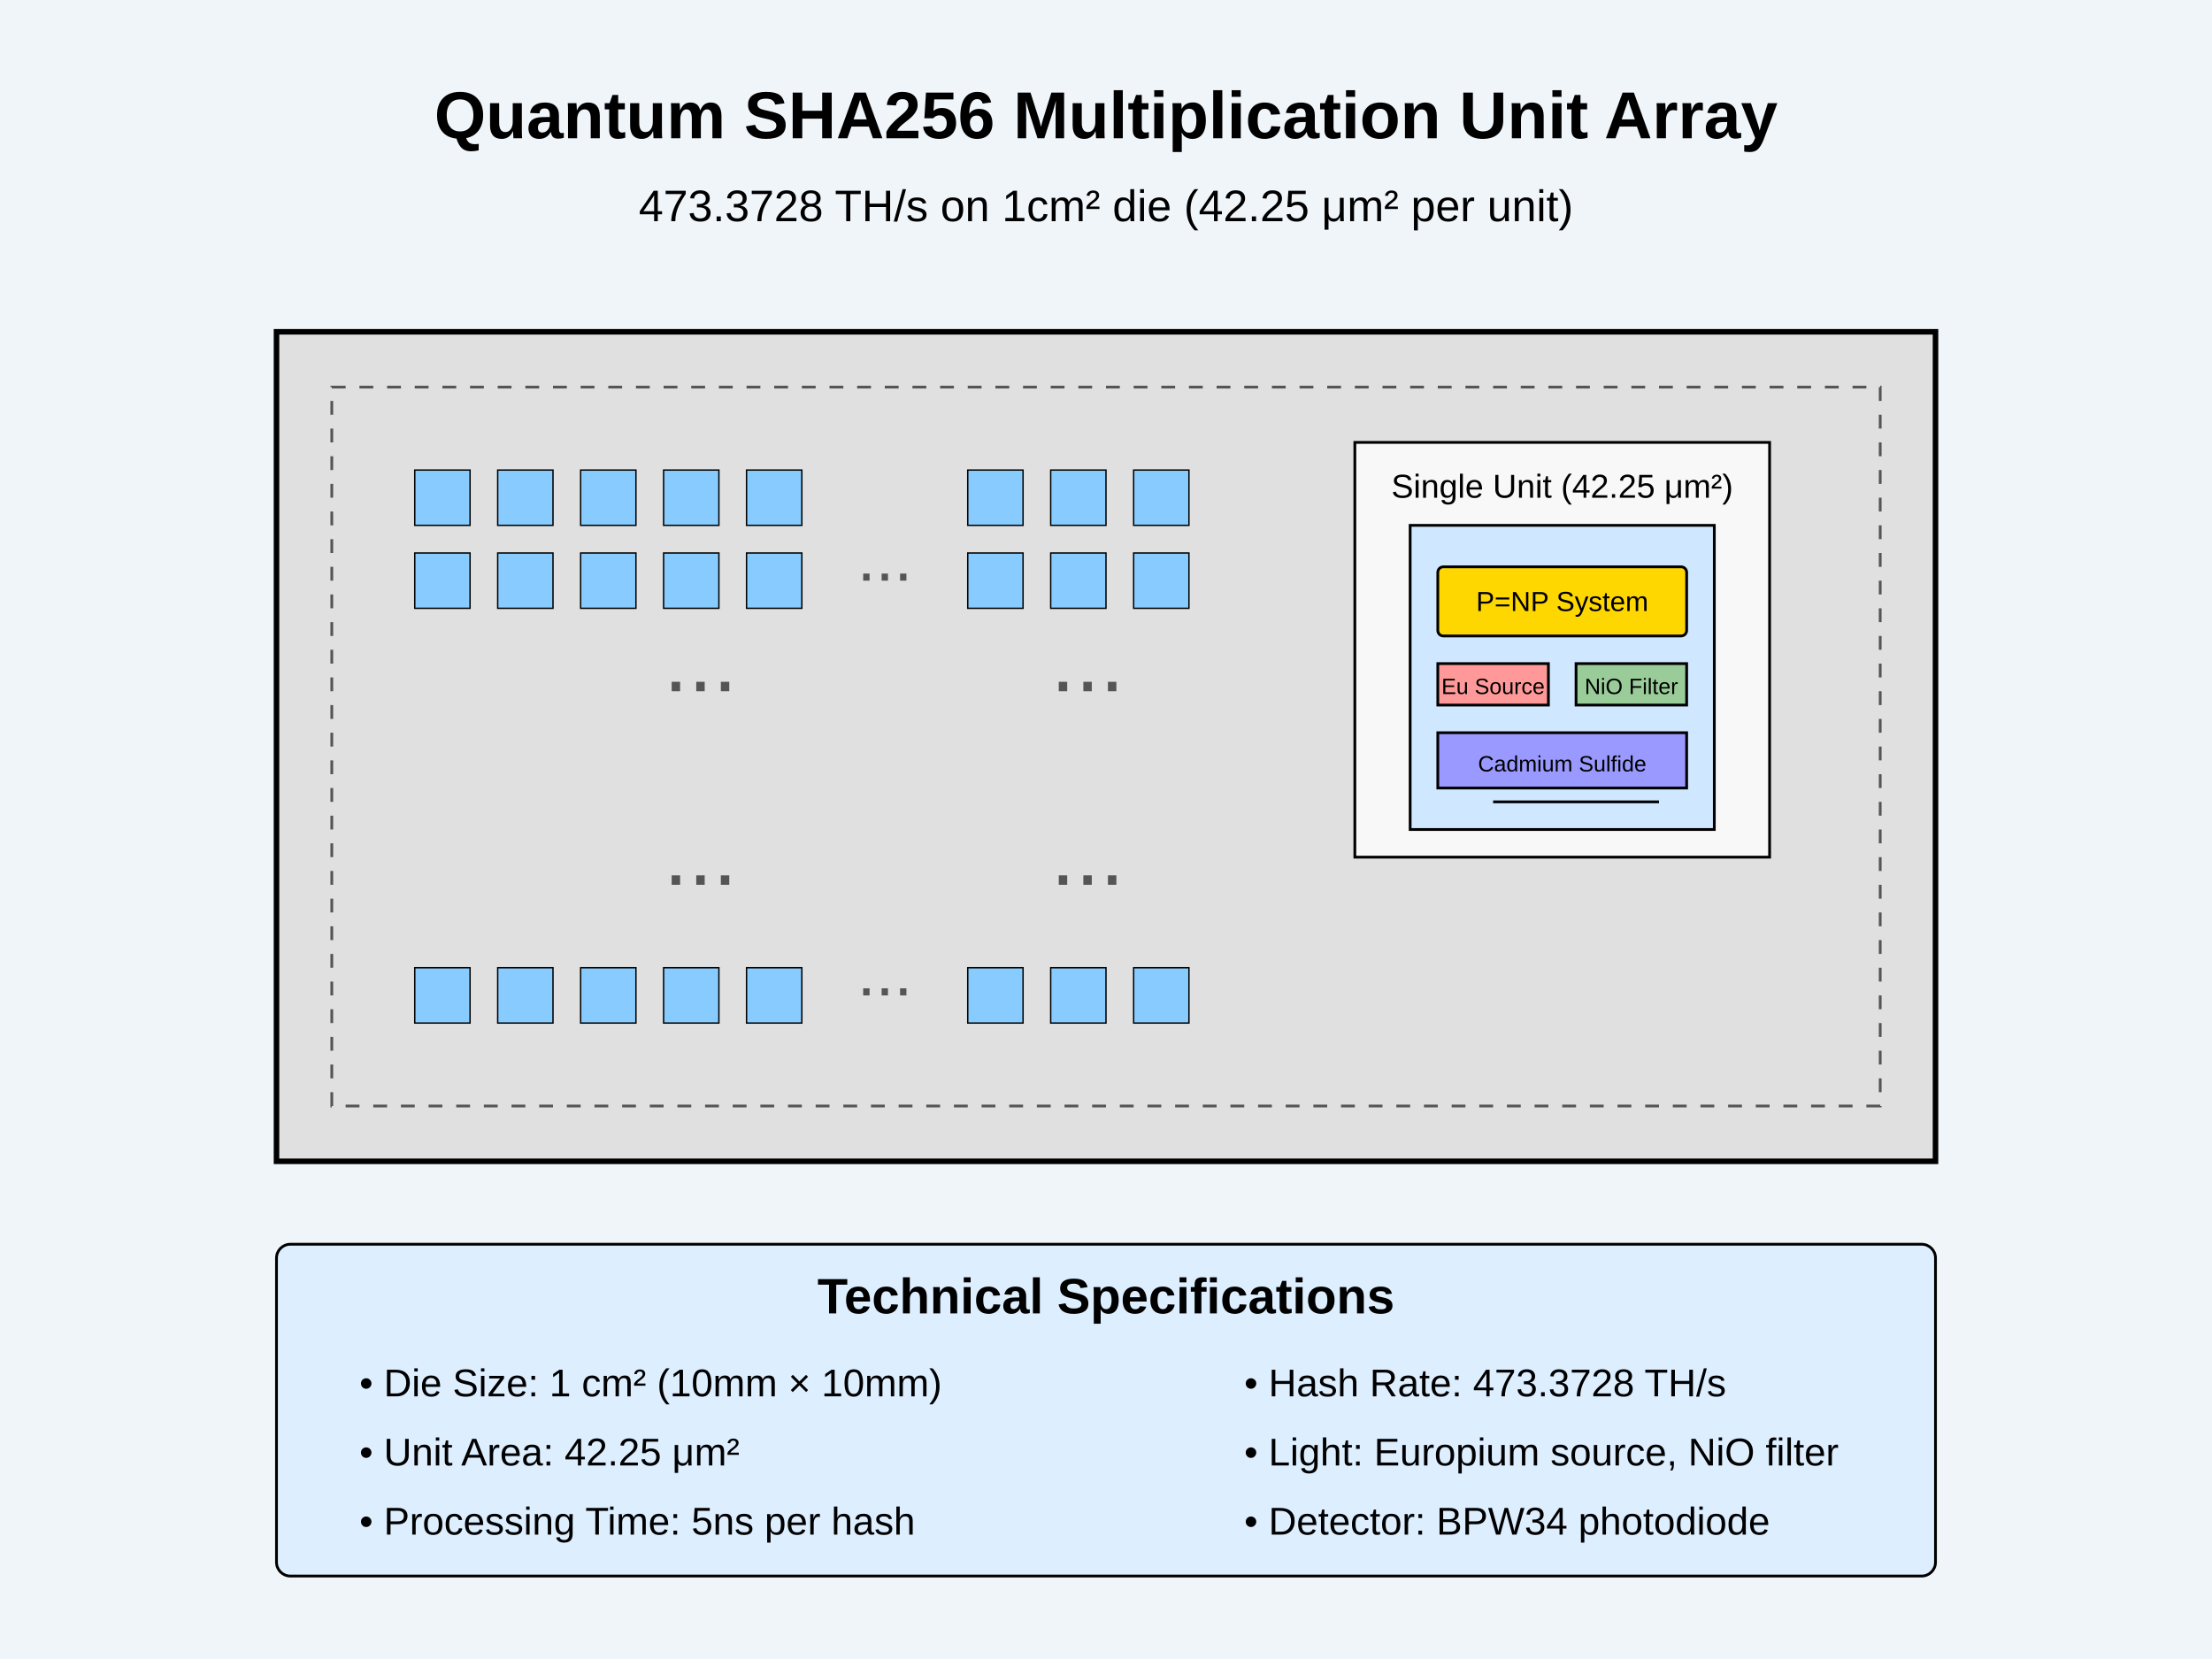
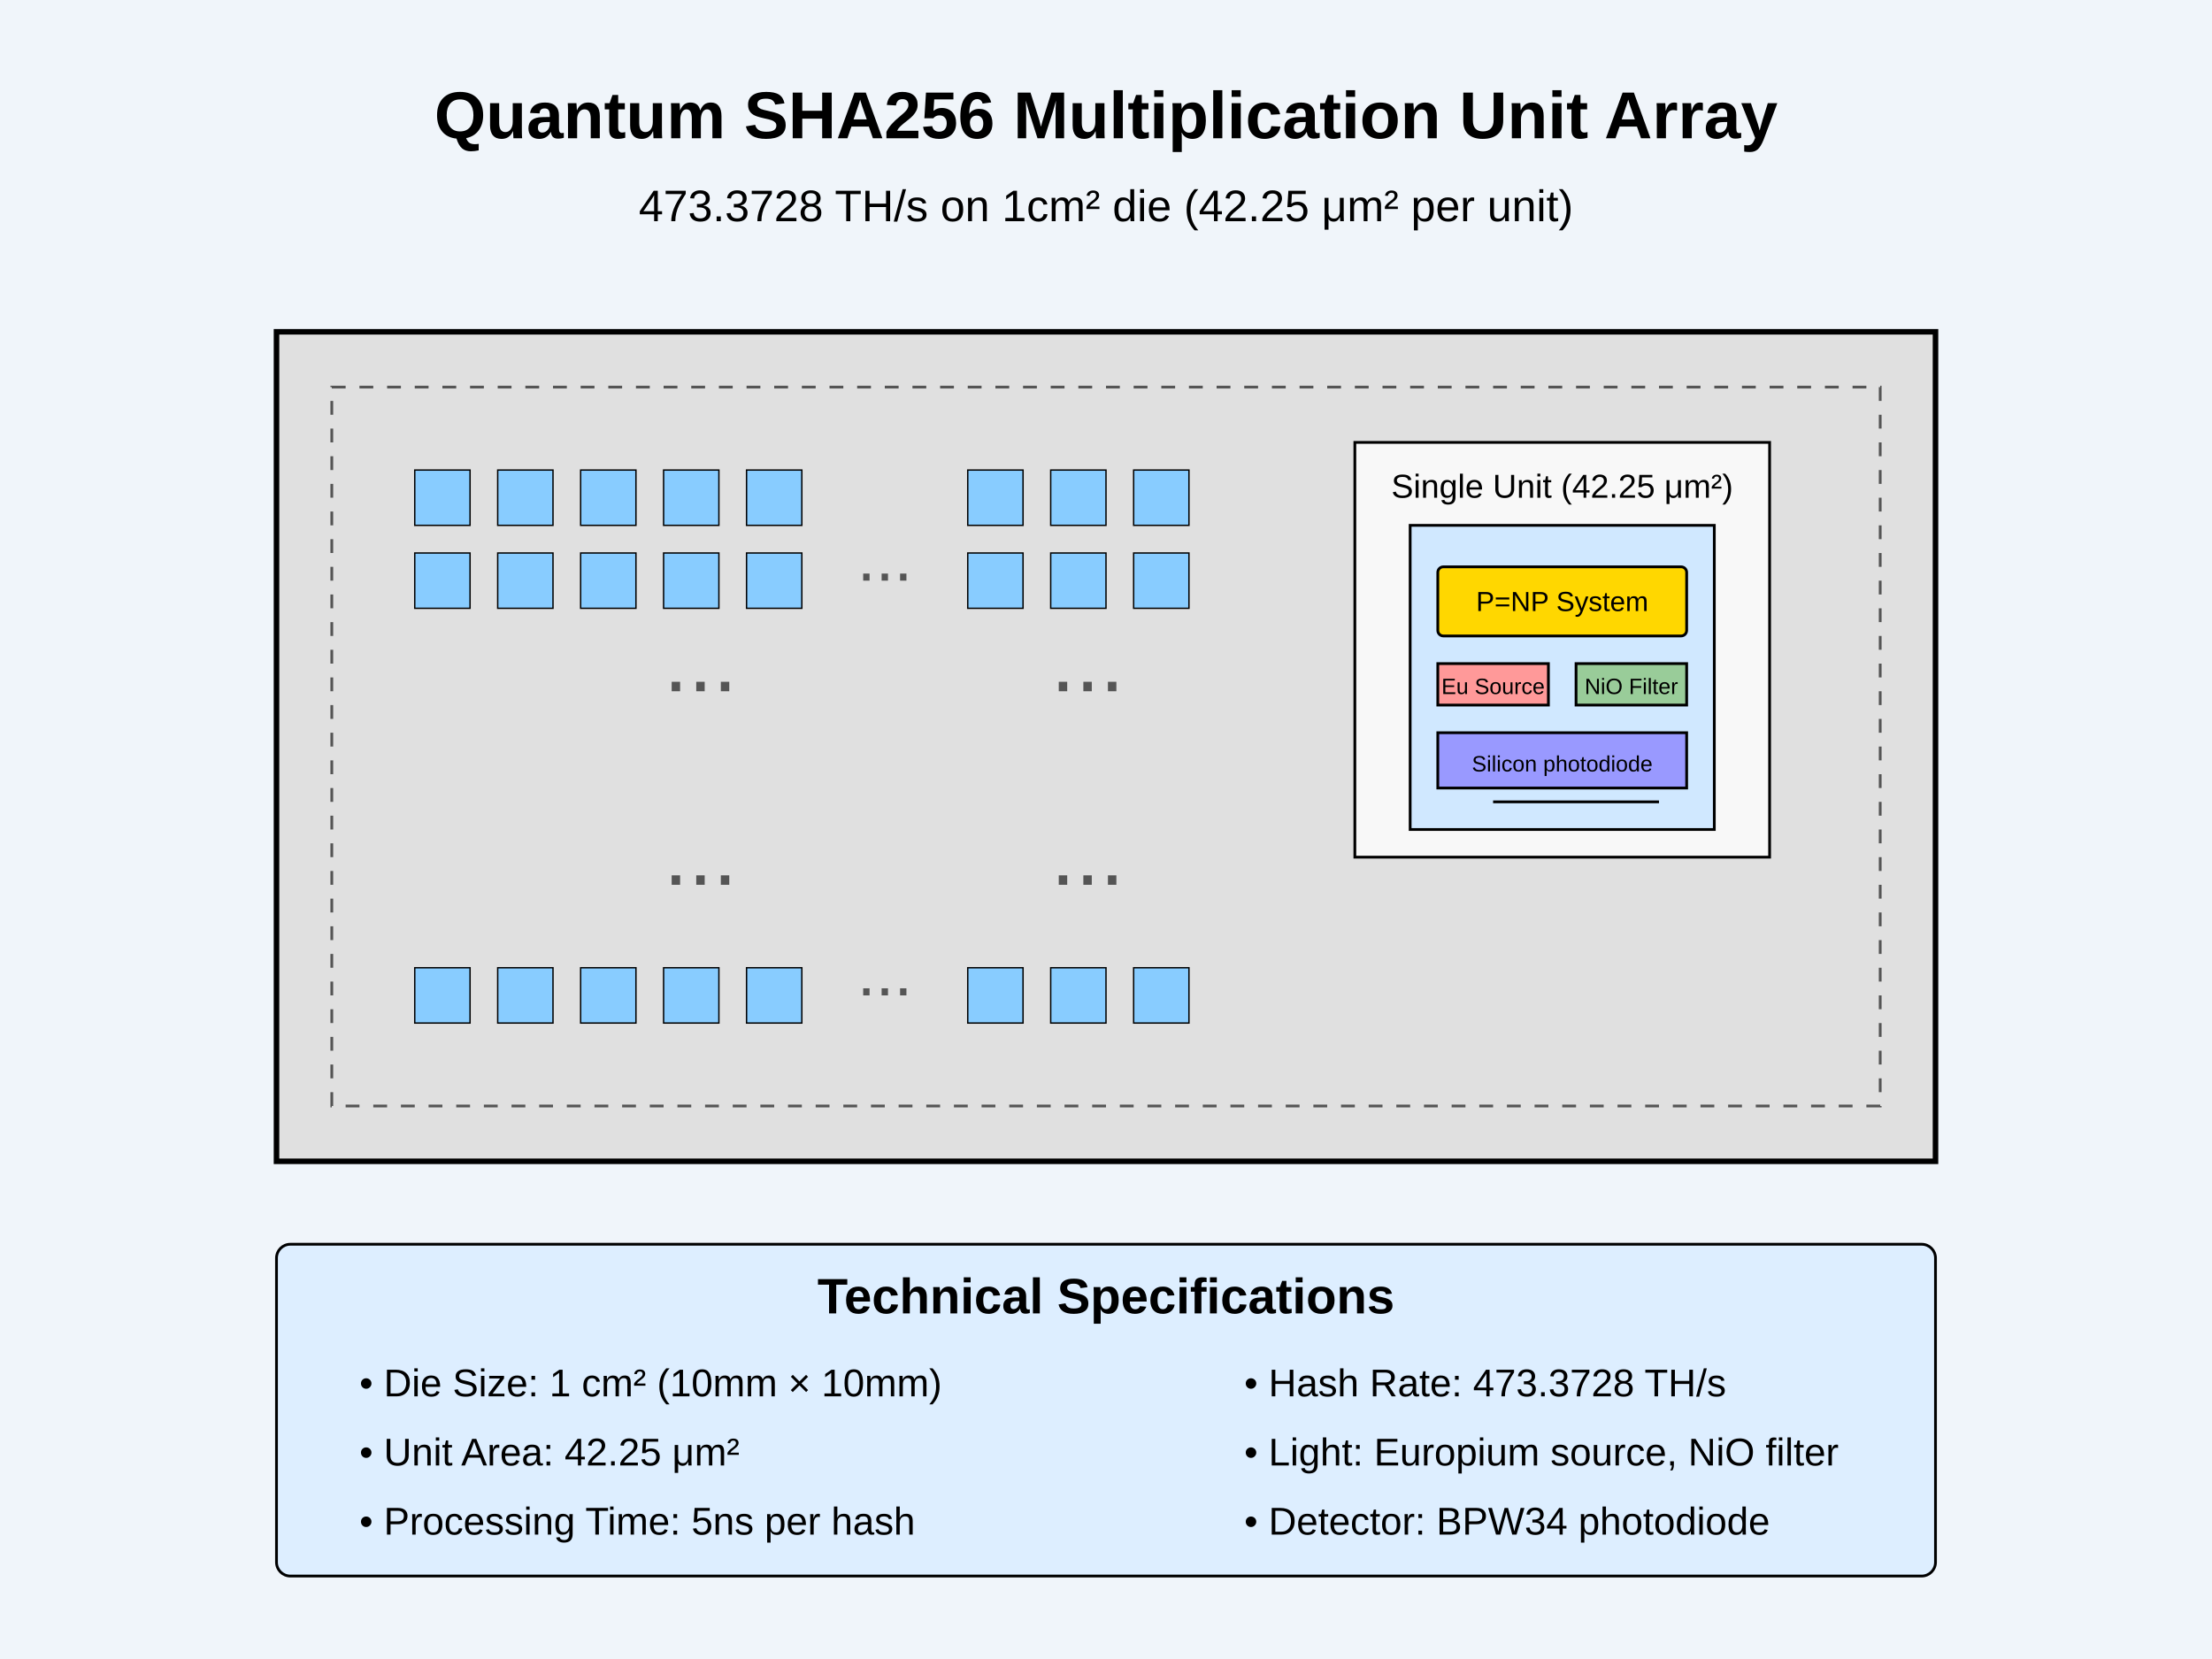
<svg xmlns="http://www.w3.org/2000/svg" viewBox="0 0 800 600">
  <rect x="0" y="0" width="800" height="600" fill="#f0f5fa" />
  <text x="400" y="50" font-family="Arial" font-size="24" text-anchor="middle" font-weight="bold">Quantum SHA256 Multiplication Unit Array</text>
  <text x="400" y="80" font-family="Arial" font-size="16" text-anchor="middle">473.3728 TH/s on 1cm² die (42.25 μm² per unit)</text>
  <rect x="100" y="120" width="600" height="300" fill="#e0e0e0" stroke="#000" stroke-width="2" />
  <g id="multiplication-units">
    <g id="unit-grid">
      <rect x="120" y="140" width="560" height="260" fill="none" stroke="#555" stroke-width="1" stroke-dasharray="5,5" />
      <g>
        <rect x="150" y="170" width="20" height="20" fill="#88ccff" stroke="#000" stroke-width="0.5" />
        <rect x="180" y="170" width="20" height="20" fill="#88ccff" stroke="#000" stroke-width="0.5" />
        <rect x="210" y="170" width="20" height="20" fill="#88ccff" stroke="#000" stroke-width="0.5" />
        <rect x="240" y="170" width="20" height="20" fill="#88ccff" stroke="#000" stroke-width="0.5" />
        <rect x="270" y="170" width="20" height="20" fill="#88ccff" stroke="#000" stroke-width="0.5" />
        <rect x="150" y="200" width="20" height="20" fill="#88ccff" stroke="#000" stroke-width="0.5" />
        <rect x="180" y="200" width="20" height="20" fill="#88ccff" stroke="#000" stroke-width="0.5" />
        <rect x="210" y="200" width="20" height="20" fill="#88ccff" stroke="#000" stroke-width="0.5" />
        <rect x="240" y="200" width="20" height="20" fill="#88ccff" stroke="#000" stroke-width="0.5" />
        <rect x="270" y="200" width="20" height="20" fill="#88ccff" stroke="#000" stroke-width="0.5" />
        <text x="310" y="210" font-family="Arial" font-size="24" fill="#555">...</text>
        <rect x="350" y="170" width="20" height="20" fill="#88ccff" stroke="#000" stroke-width="0.5" />
        <rect x="380" y="170" width="20" height="20" fill="#88ccff" stroke="#000" stroke-width="0.5" />
        <rect x="410" y="170" width="20" height="20" fill="#88ccff" stroke="#000" stroke-width="0.5" />
        <rect x="350" y="200" width="20" height="20" fill="#88ccff" stroke="#000" stroke-width="0.5" />
        <rect x="380" y="200" width="20" height="20" fill="#88ccff" stroke="#000" stroke-width="0.5" />
        <rect x="410" y="200" width="20" height="20" fill="#88ccff" stroke="#000" stroke-width="0.5" />
        <rect x="490" y="160" width="150" height="150" fill="#f8f8f8" stroke="#000" stroke-width="1" />
        <text x="565" y="180" font-family="Arial" font-size="12" text-anchor="middle">Single Unit (42.25 μm²)</text>
        <rect x="510" y="190" width="110" height="110" fill="#d0e8ff" stroke="#000" stroke-width="1" />
        <rect x="520" y="205" width="90" height="25" fill="#ffd700" stroke="#000" stroke-width="1" rx="2" ry="2" />
        <text x="565" y="221" font-family="Arial" font-size="10" text-anchor="middle">P=NP System</text>
        <rect x="520" y="240" width="40" height="15" fill="#ff9999" stroke="#000" stroke-width="1" />
        <text x="540" y="251" font-family="Arial" font-size="8" text-anchor="middle">Eu Source</text>
        <rect x="570" y="240" width="40" height="15" fill="#99cc99" stroke="#000" stroke-width="1" />
        <text x="590" y="251" font-family="Arial" font-size="8" text-anchor="middle">NiO Filter</text>
        <rect x="520" y="265" width="90" height="20" fill="#9999ff" stroke="#000" stroke-width="1" />
-         <text x="565" y="279" font-family="Arial" font-size="8" text-anchor="middle">Cadmium Sulfide</text>
+         <text x="565" y="279" font-family="Arial" font-size="8" text-anchor="middle"> Silicon photodiode</text>
        <line x1="540" y1="290" x2="600" y2="290" stroke="#000" stroke-width="1" />
      </g>
      <text x="240" y="250" font-family="Arial" font-size="32" fill="#555">...</text>
      <text x="380" y="250" font-family="Arial" font-size="32" fill="#555">...</text>
      <text x="240" y="320" font-family="Arial" font-size="32" fill="#555">...</text>
      <text x="380" y="320" font-family="Arial" font-size="32" fill="#555">...</text>
      <rect x="150" y="350" width="20" height="20" fill="#88ccff" stroke="#000" stroke-width="0.5" />
      <rect x="180" y="350" width="20" height="20" fill="#88ccff" stroke="#000" stroke-width="0.5" />
      <rect x="210" y="350" width="20" height="20" fill="#88ccff" stroke="#000" stroke-width="0.5" />
      <rect x="240" y="350" width="20" height="20" fill="#88ccff" stroke="#000" stroke-width="0.5" />
      <rect x="270" y="350" width="20" height="20" fill="#88ccff" stroke="#000" stroke-width="0.5" />
      <text x="310" y="360" font-family="Arial" font-size="24" fill="#555">...</text>
      <rect x="350" y="350" width="20" height="20" fill="#88ccff" stroke="#000" stroke-width="0.5" />
      <rect x="380" y="350" width="20" height="20" fill="#88ccff" stroke="#000" stroke-width="0.5" />
      <rect x="410" y="350" width="20" height="20" fill="#88ccff" stroke="#000" stroke-width="0.5" />
    </g>
  </g>
  <g id="specifications">
    <rect x="100" y="450" width="600" height="120" fill="#ddeeff" stroke="#000" stroke-width="1" rx="5" ry="5" />
    <text x="400" y="475" font-family="Arial" font-size="18" text-anchor="middle" font-weight="bold">Technical Specifications</text>
    <text x="130" y="505" font-family="Arial" font-size="14">• Die Size: 1 cm² (10mm × 10mm)</text>
    <text x="130" y="530" font-family="Arial" font-size="14">• Unit Area: 42.25 μm²</text>
    <text x="130" y="555" font-family="Arial" font-size="14">• Processing Time: 5ns per hash</text>
    <text x="450" y="505" font-family="Arial" font-size="14">• Hash Rate: 473.3728 TH/s</text>
    <text x="450" y="530" font-family="Arial" font-size="14">• Light: Europium source, NiO filter</text>
    <text x="450" y="555" font-family="Arial" font-size="14">• Detector: BPW34 photodiode</text>
  </g>
</svg>
